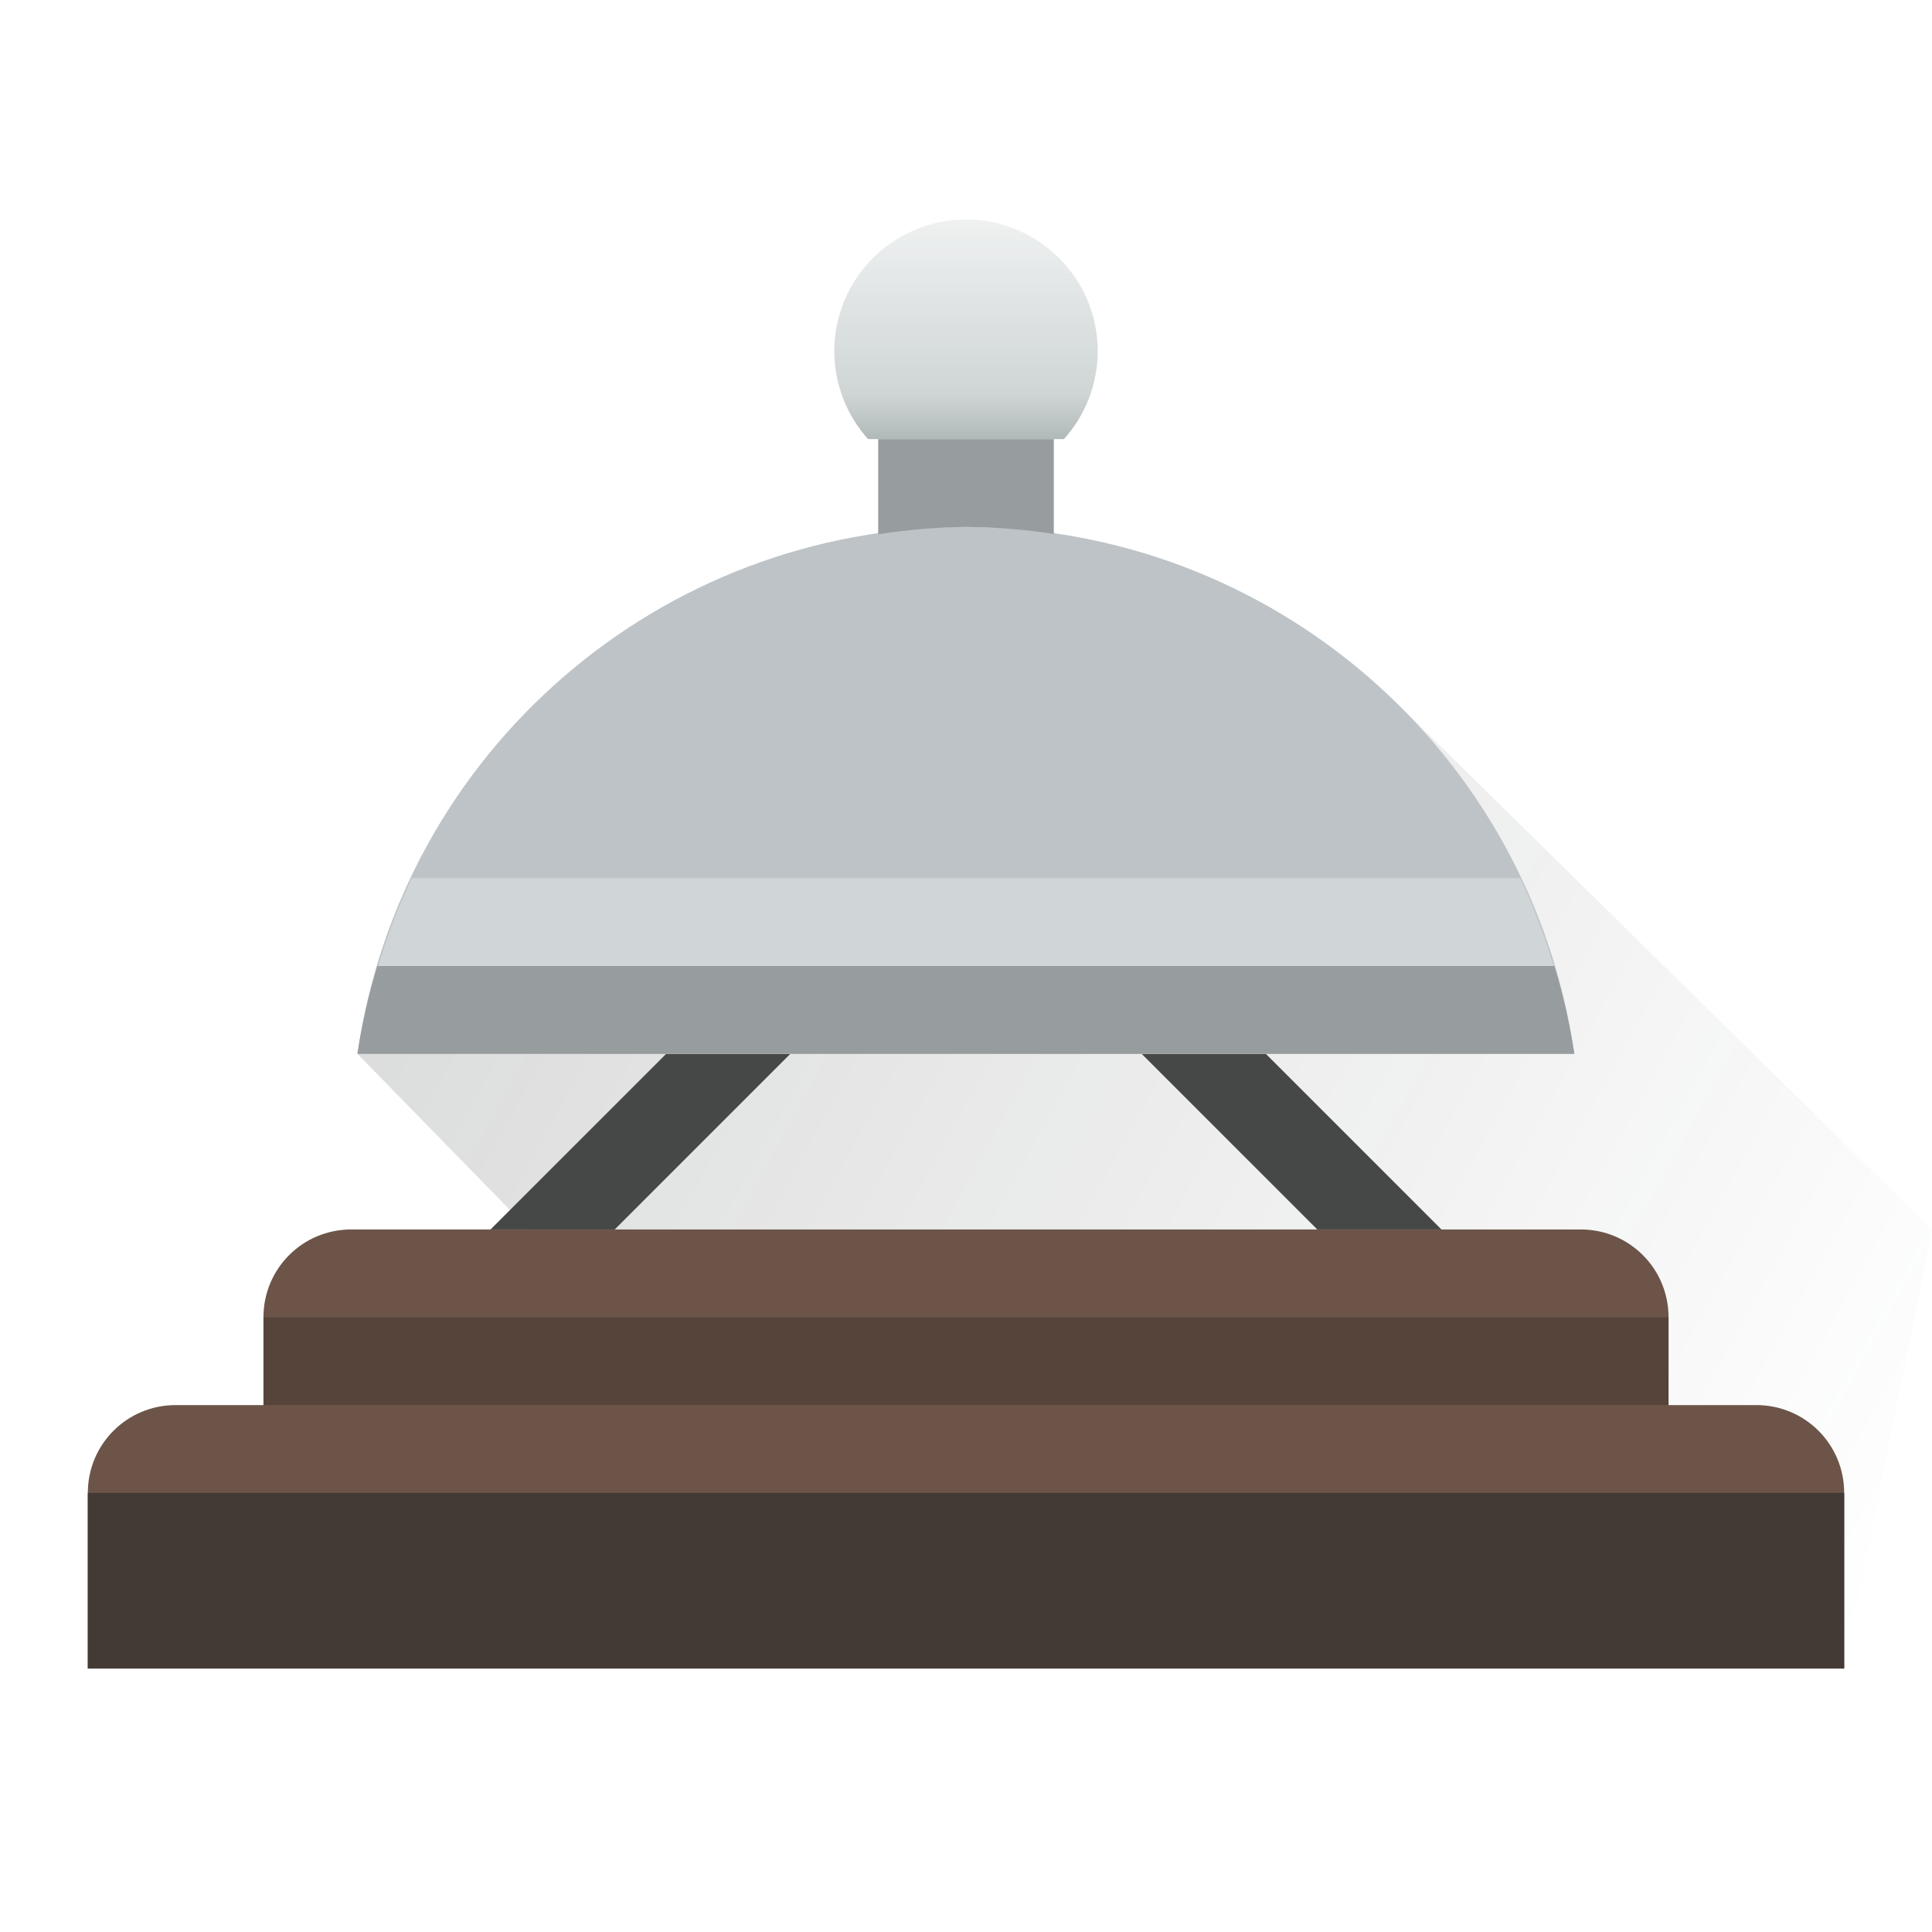
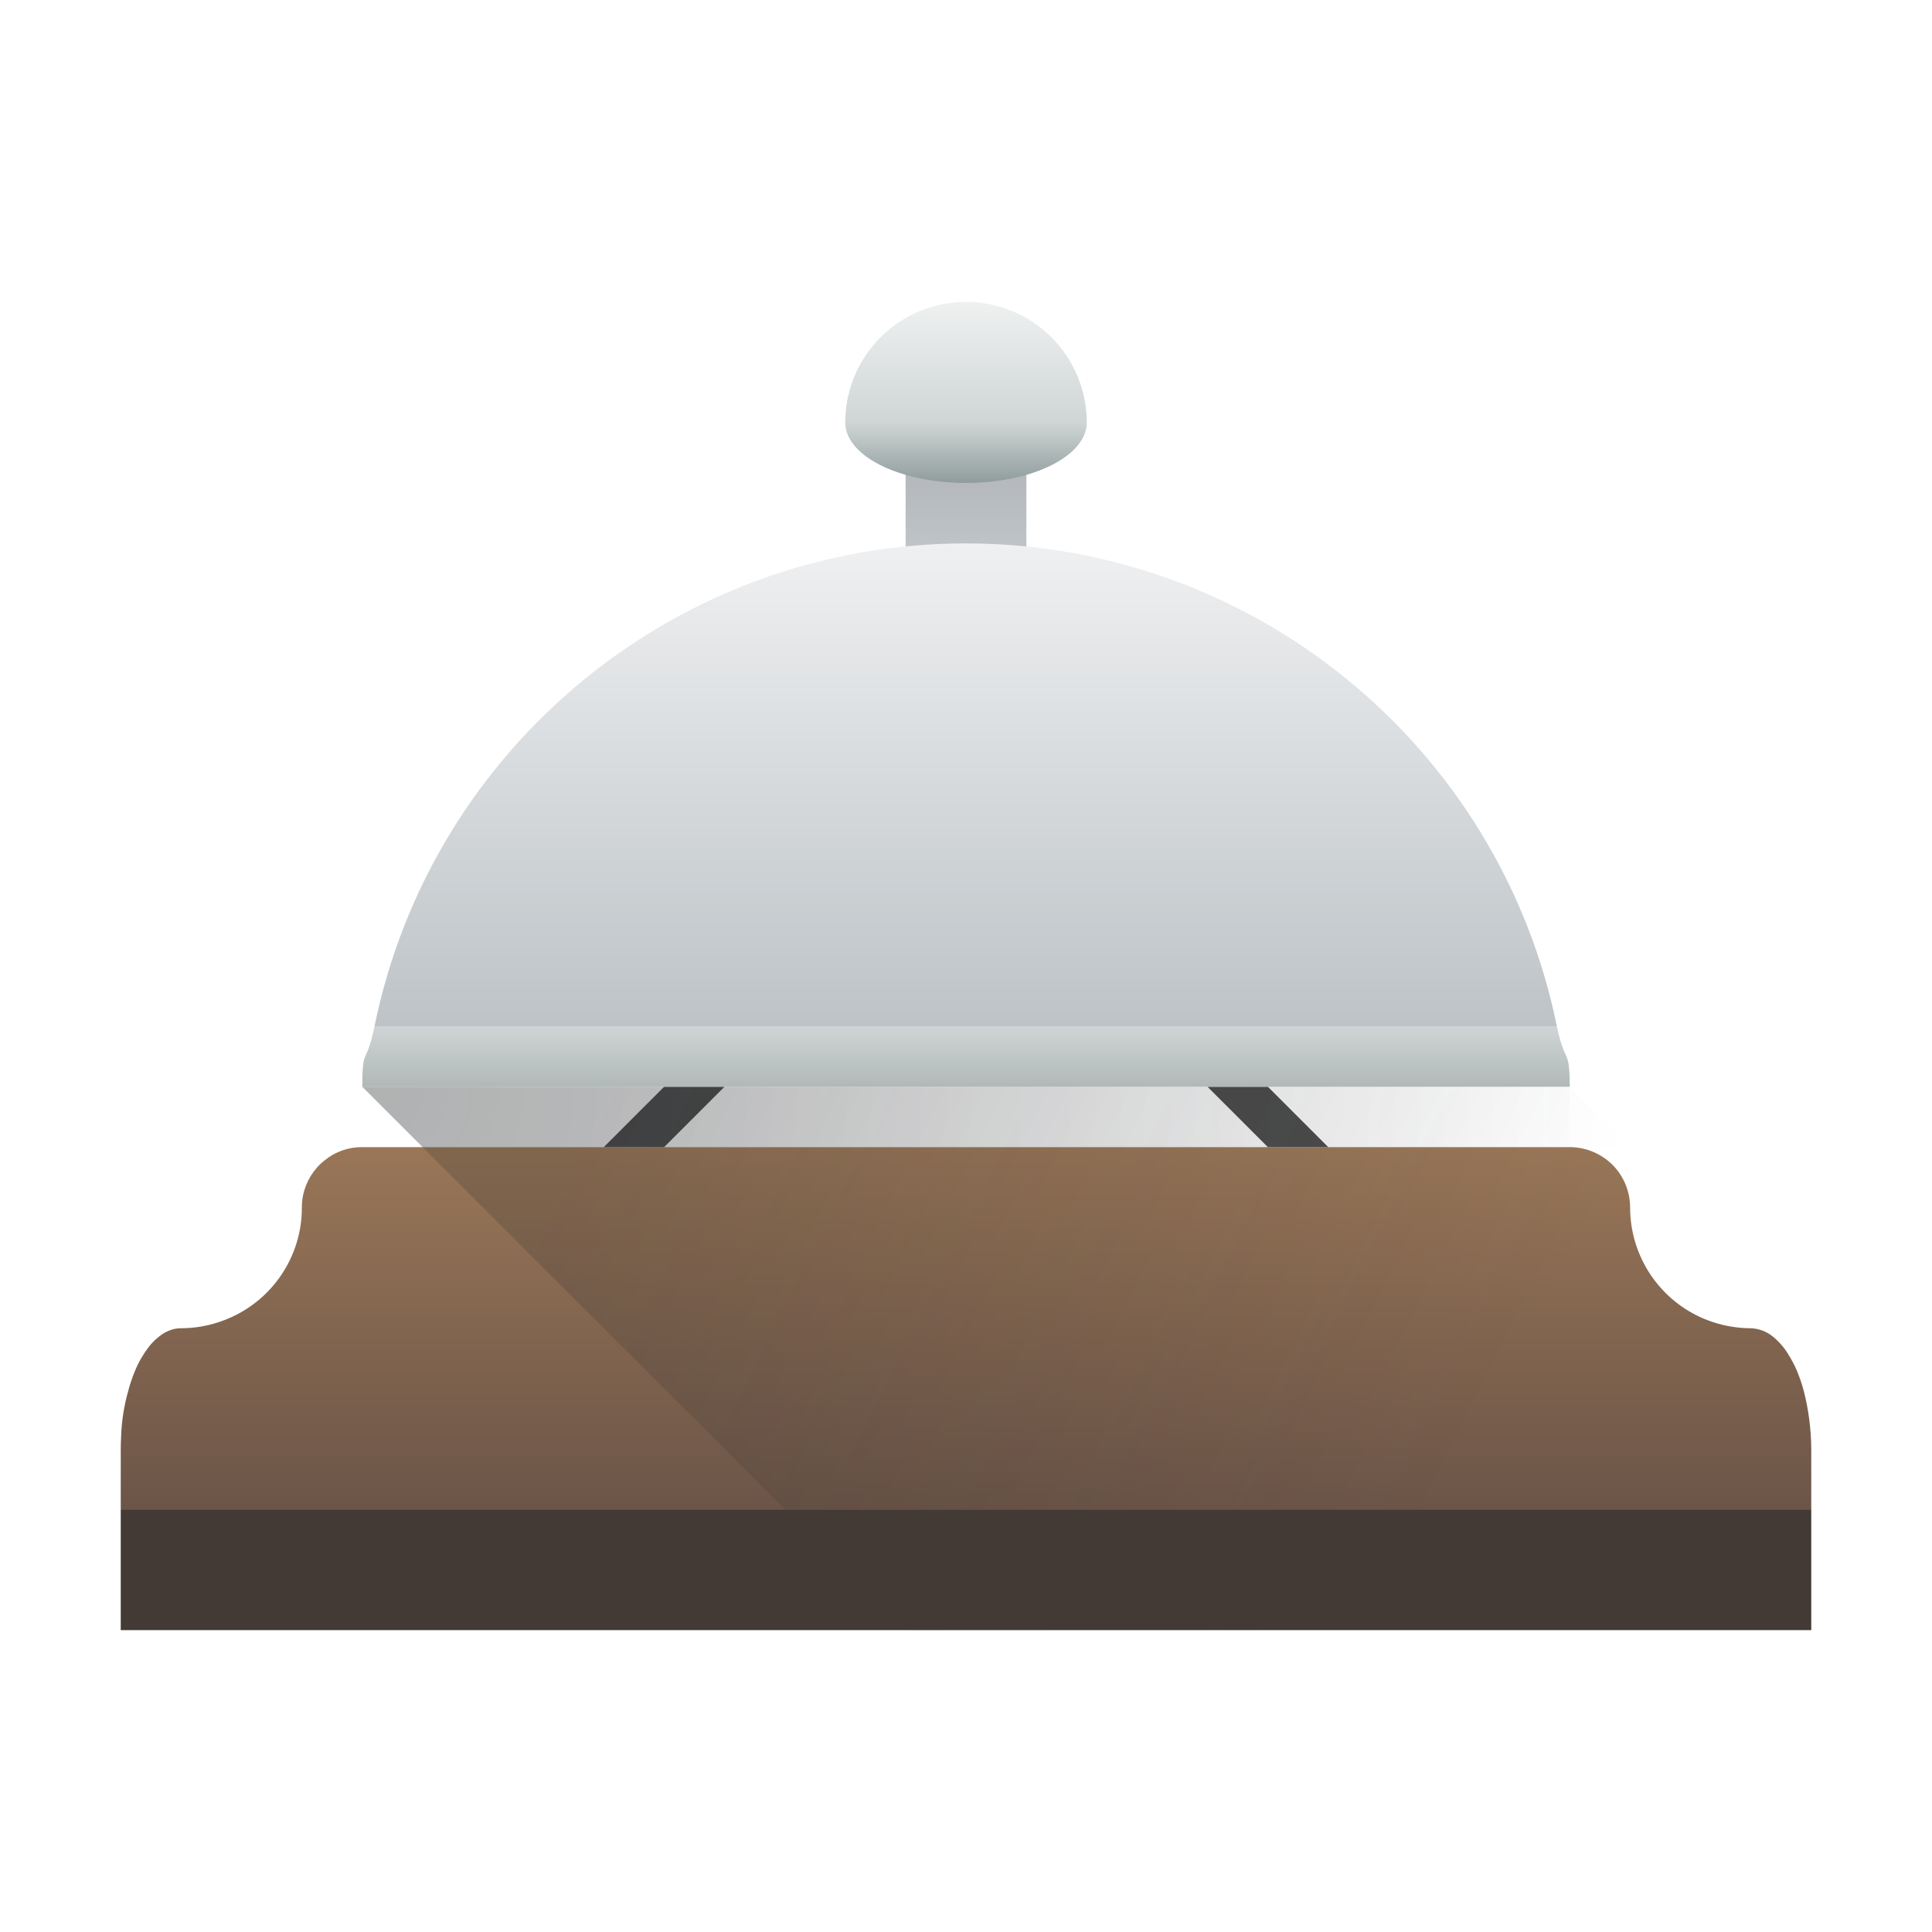
- <svg xmlns="http://www.w3.org/2000/svg" height="22" width="22">
-   <linearGradient id="a" gradientUnits="userSpaceOnUse" x1="35.339" x2="35.339" y1="12.6" y2="7.6">
+ <svg xmlns="http://www.w3.org/2000/svg" xmlns:xlink="http://www.w3.org/1999/xlink" height="32" width="32">
+   <linearGradient id="a">
+     <stop offset="0" stop-color="#232629" />
+     <stop offset="1" stop-color="#232629" stop-opacity="0" />
+   </linearGradient>
+   <linearGradient id="g" gradientUnits="userSpaceOnUse" x1="16" x2="16" y1="17" y2="9">
+     <stop offset="0" stop-color="#bdc3c7" />
+     <stop offset="1" stop-color="#eff0f1" />
+   </linearGradient>
+   <linearGradient id="f" gradientUnits="userSpaceOnUse" x1="16" x2="16" y1="7" y2="9">
+     <stop offset="0" stop-color="#afb0b3" />
+     <stop offset="1" stop-color="#bdc3c7" />
+   </linearGradient>
+   <linearGradient id="d" gradientUnits="userSpaceOnUse" x1="10" x2="24" xlink:href="#a" y1="18" y2="25" />
+   <radialGradient id="c" cx="6" cy="8" gradientTransform="matrix(0 2 -2 0 22 6)" gradientUnits="userSpaceOnUse" r="10.5" xlink:href="#a" />
+   <linearGradient id="b" gradientUnits="userSpaceOnUse" x1="16" x2="16" y1="25" y2="19">
    <stop offset="0" stop-color="#6c5548" />
    <stop offset="1" stop-color="#997657" />
  </linearGradient>
-   <linearGradient id="b" gradientUnits="userSpaceOnUse" x1="35.339" x2="35.339" y1="4.6" y2="-2.4">
-     <stop offset="0" stop-color="#bdc3c7" />
-     <stop offset="1" stop-color="#eff0f1" />
+   <linearGradient id="e" gradientUnits="userSpaceOnUse" x1="16" x2="16" y1="18" y2="17">
+     <stop offset="0" stop-color="#b0b8b8" />
+     <stop offset="1" stop-color="#cfd5d5" />
  </linearGradient>
-   <linearGradient id="c" gradientUnits="userSpaceOnUse" x1="11" x2="11" y1="5.5" y2="2.5">
+   <linearGradient id="h" gradientUnits="userSpaceOnUse" x1="16" x2="16" y1="8" y2="5">
    <stop offset="0" stop-color="#909c9c" />
    <stop offset=".333" stop-color="#cfd5d5" />
    <stop offset="1" stop-color="#eff1f1" />
  </linearGradient>
-   <linearGradient id="d" gradientUnits="userSpaceOnUse" x1="1" x2="21" y1="8" y2="19">
-     <stop offset="0" stop-color="#232629" />
-     <stop offset="1" stop-color="#232629" stop-opacity="0" />
-   </linearGradient>
-   <path d="m15.949 8.051-11.879 3.949 2.93 3-6 4h20l1-5z" fill="url(#d)" opacity=".2" />
-   <path d="m7.586 12-2 2h1.414l2-2zm5.414 0 2 2h1.414l-2-2z" fill="#464747" />
-   <g stroke-width="2">
-     <path d="m4 14c-.554 0-1 .446-1 1v1h-1c-.554 0-1 .446-1 1v2h20v-2c0-.554-.446-1-1-1h-1v-1c0-.554-.446-1-1-1z" fill="url(#a)" />
-     <path d="m1 17h20v2h-20z" fill="#433a35" />
-     <path d="m3 15h16v1h-16z" opacity=".2" />
-     <path d="m11 6a7 7 0 0 0 -6.93 6h13.857a7 7 0 0 0 -6.928-6z" fill="url(#b)" />
-     <path d="m4.688 10a7 7 0 0 0 -.381 1h13.385a7 7 0 0 0 -.381-1z" fill="#eeeff0" opacity=".4" />
-   </g>
-   <path d="m11 2.5a1.5 1.5 0 0 0 -1.5 1.5 1.5 1.5 0 0 0 .385 1h2.23a1.5 1.5 0 0 0 .385-1 1.5 1.5 0 0 0 -1.5-1.5z" fill="url(#c)" stroke-width="1.5" />
-   <path d="m10 5v1.084a7 7 0 0 1 1-.084 7 7 0 0 1 1 .08v-1.08zm-5.703 6c-.1.327-.176.662-.227 1h13.857c-.051-.338-.127-.673-.227-1z" fill="#979c9f" stroke-width="2.449" />
+   <path d="M6 19a.972.972 0 0 0-.621.217 1 1 0 0 0-.36.584A1.006 1.006 0 0 0 5 20a1.993 1.993 0 0 1-1.275 1.862 2.001 2.001 0 0 1-.385.108A2.001 2.001 0 0 1 3 22a.507.507 0 0 0-.17.028.609.609 0 0 0-.193.108.916.916 0 0 0-.178.18 1.715 1.715 0 0 0-.225.395 2.48 2.48 0 0 0-.111.33 3.133 3.133 0 0 0-.117.759A4.06 4.06 0 0 0 2 24v1h28v-1a4 4 0 0 0-.123-.959 2.872 2.872 0 0 0-.111-.33 2.097 2.097 0 0 0-.145-.277 1.137 1.137 0 0 0-.258-.297A.609.609 0 0 0 29 22a2 2 0 0 1-.34-.03 2.001 2.001 0 0 1-.566-.187A2 2 0 0 1 27 20a1.005 1.005 0 0 0-.045-.295.997.997 0 0 0-.19-.35 1 1 0 0 0-.312-.246A.997.997 0 0 0 26 19H16z" fill="url(#b)" />
+   <path d="M22 19l-1-1h-1l1 1zm-12 0l1-1h1l-1 1z" fill="#4d4d4d" />
+   <path d="M6 18h20l1 1H7z" fill="url(#c)" opacity=".2" />
+   <path d="M6 18l9 9h15v-3a4 4 0 0 0-.123-.959 2.098 2.098 0 0 0-.256-.607 1.137 1.137 0 0 0-.258-.297A.609.609 0 0 0 29 22a2.003 2.003 0 0 1-2-2 1.005 1.005 0 0 0-.547-.89A.997.997 0 0 0 26 19v-1z" fill="url(#d)" opacity=".2" />
+   <path d="M25.787 17H6.203c-.135.658-.203.328-.203 1h20c-.004-.672-.075-.342-.213-1z" fill="url(#e)" opacity=".998" />
+   <path d="M15 7v3h2V7z" fill="url(#f)" />
+   <path d="M16 9a10 10 0 0 0-9.797 8h19.584A10 10 0 0 0 16 9z" fill="url(#g)" opacity=".998" />
+   <path d="M16 5a2 2 0 0 0-2 2 2 1 0 0 0 1 .865 2 1 0 0 0 2 0A2 1 0 0 0 18 7a2 2 0 0 0-2-2z" fill="url(#h)" />
+   <path d="M2 25h28v2H2z" fill="#433a35" />
</svg>
